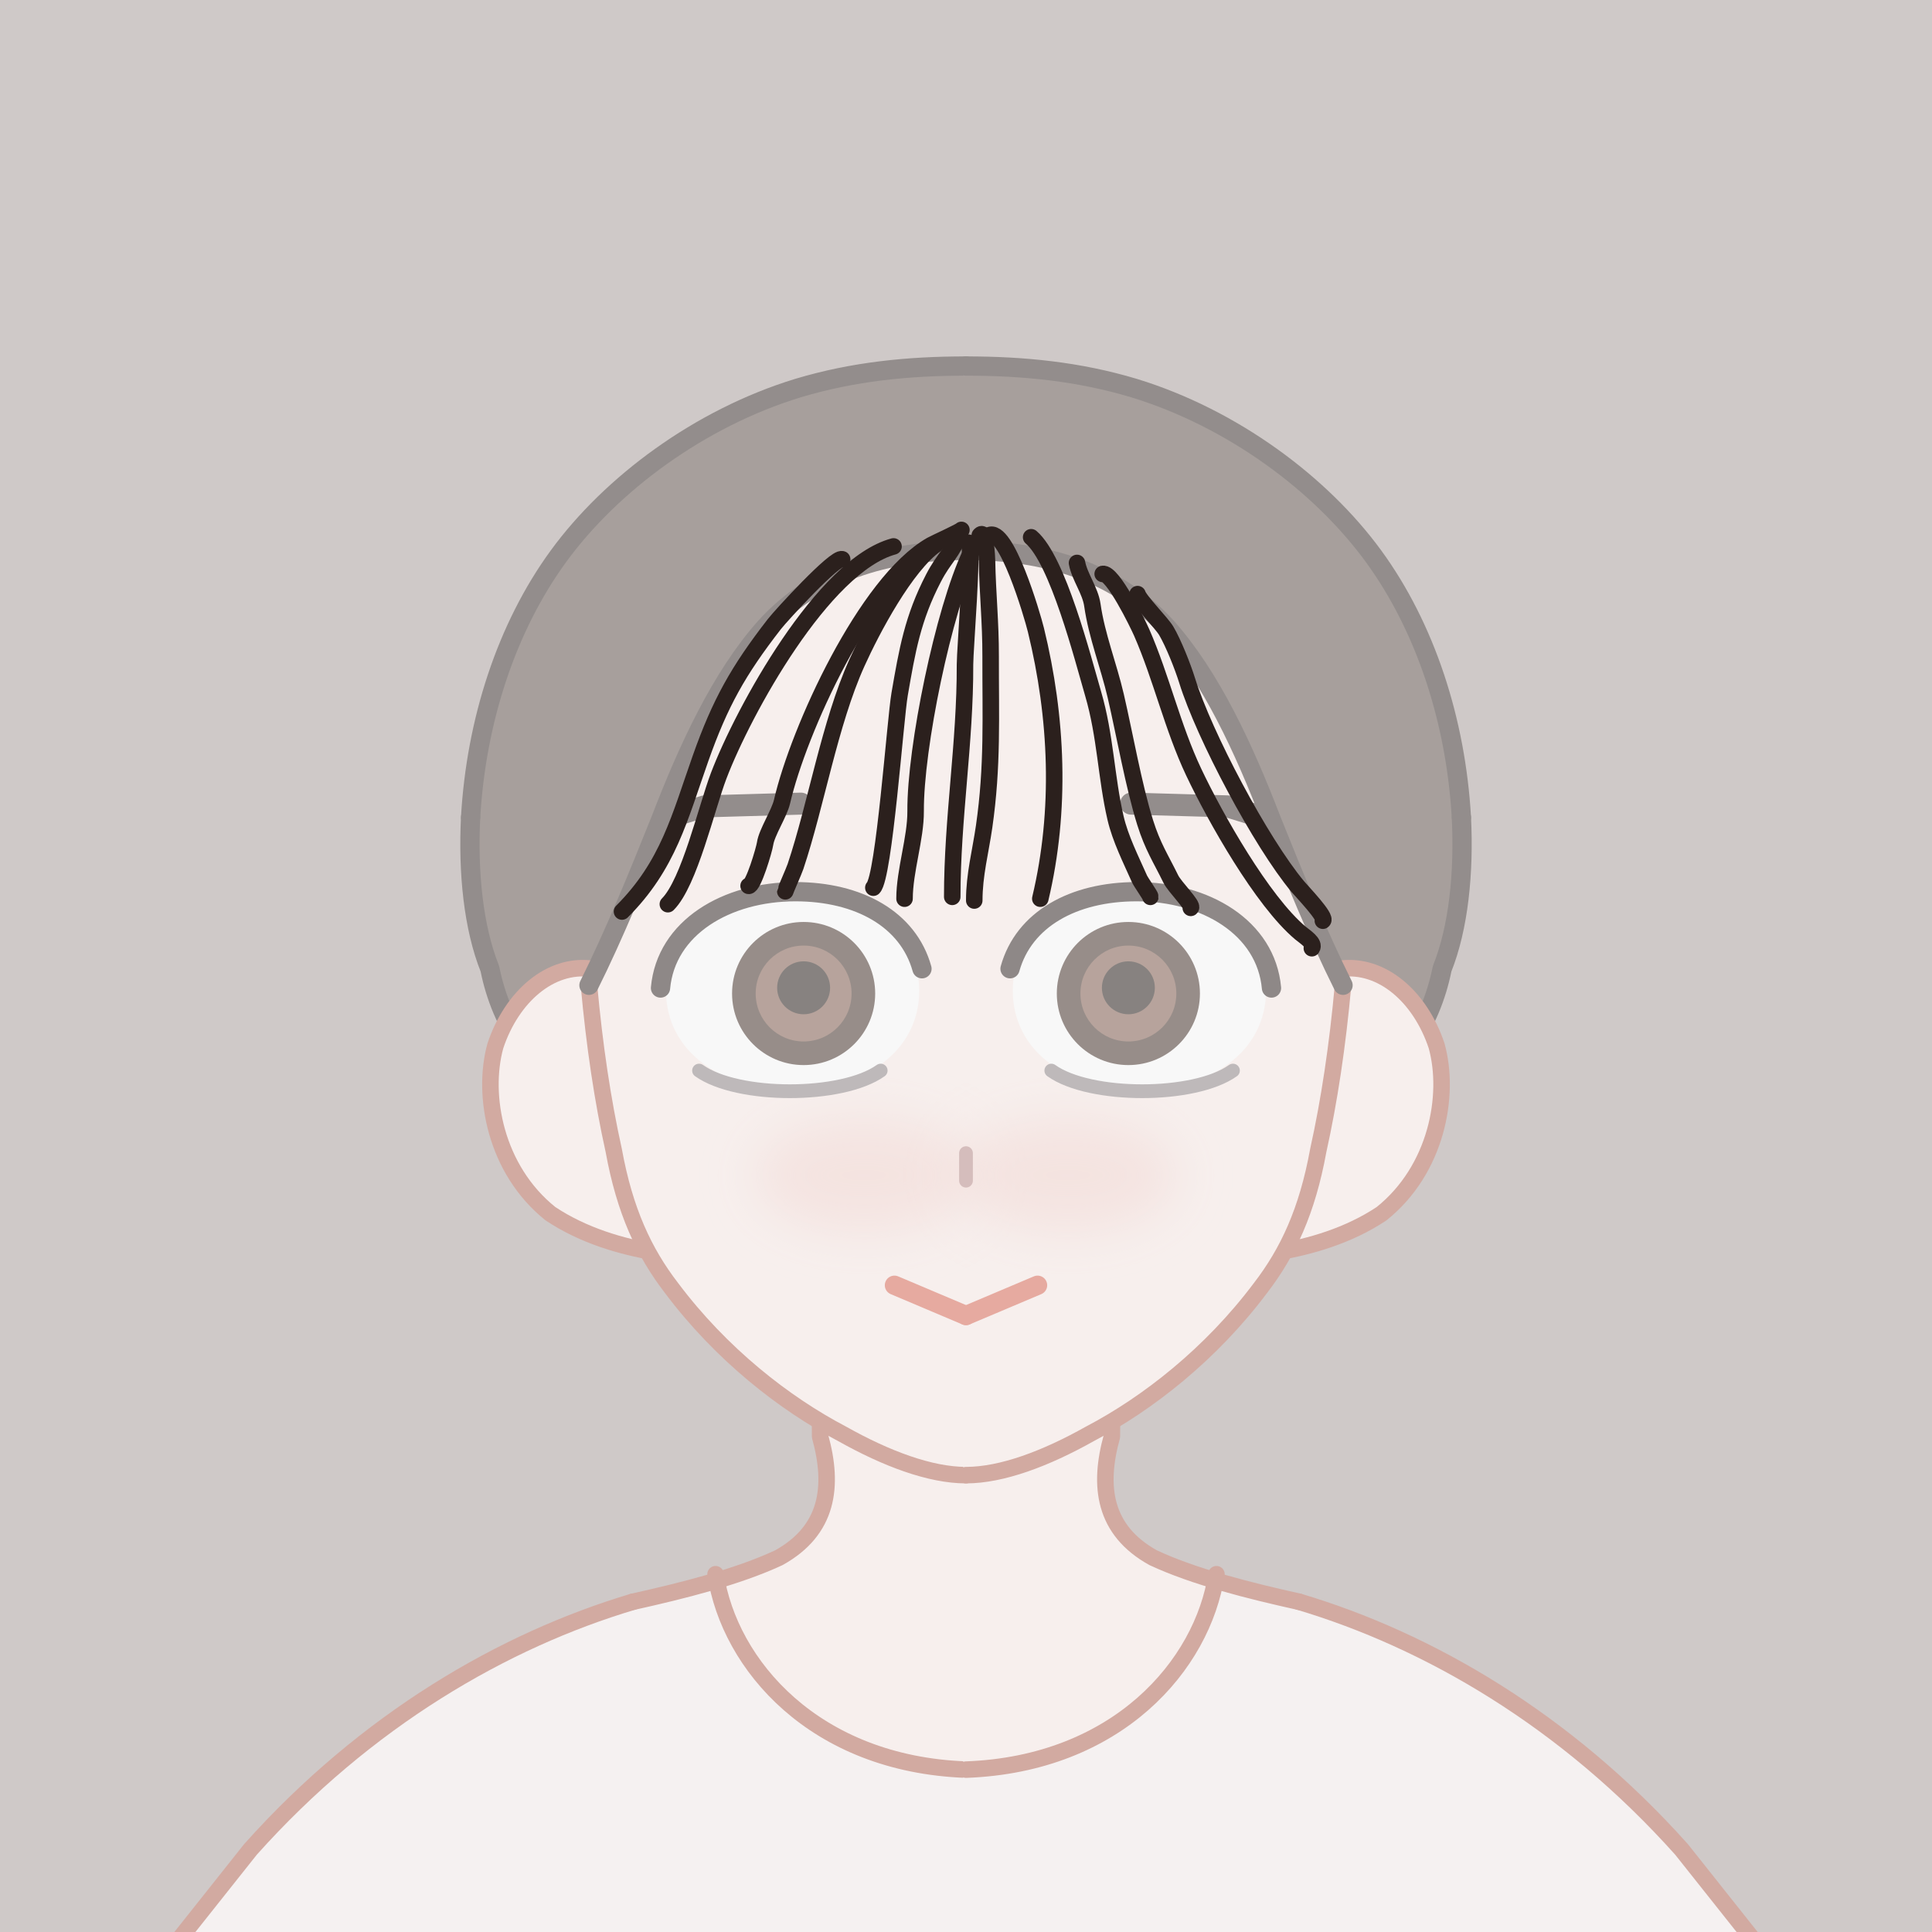
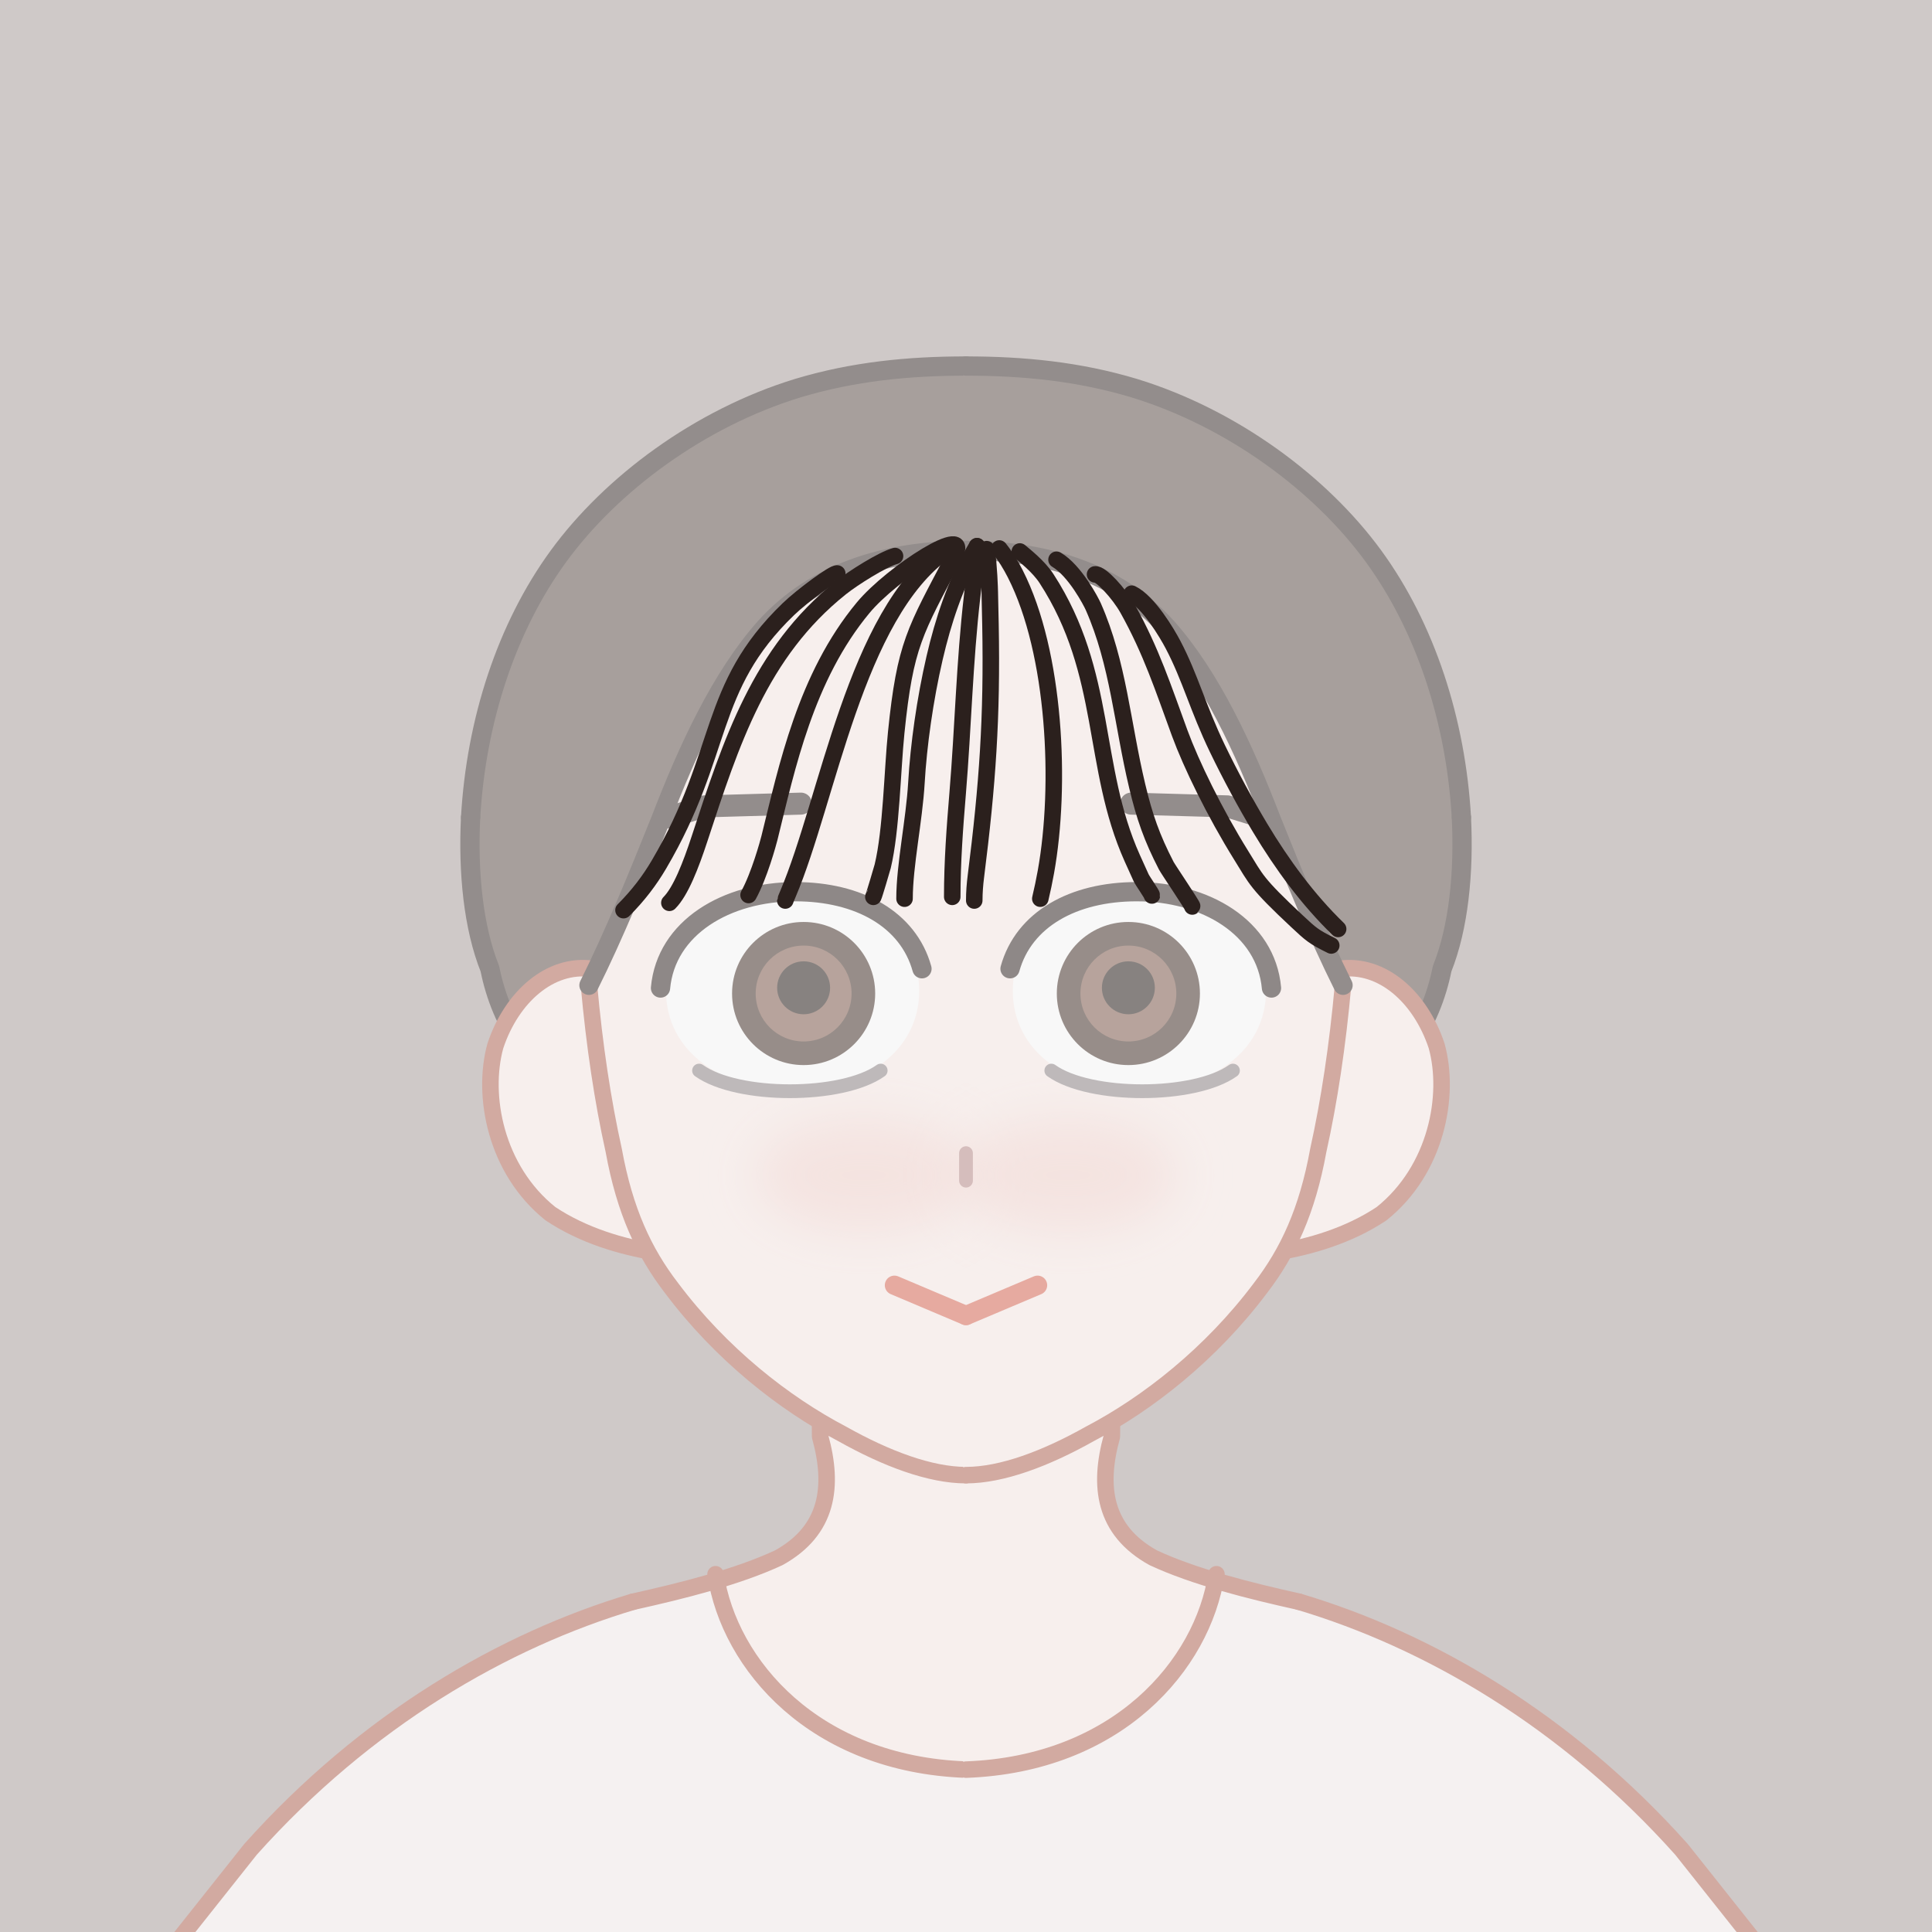
<svg xmlns="http://www.w3.org/2000/svg" width="702" height="702" viewBox="0 0 702 702">
  <defs>
-     <clipPath id="clip-path-1">
+     <clipPath id="clip-path-5">
      <path d="M242 389.2 L386 389.2 L386 464.8 L242 464.8 Z" />
    </clipPath>
    <filter id="filter-1" filterUnits="userSpaceOnUse" x="245" y="377" width="138" height="100" color-interpolation-filters="sRGB">
      <feGaussianBlur in="SourceGraphic" stdDeviation="9" color-interpolation-filters="linearRGB" />
    </filter>
-     <clipPath id="clip-path-2">
+     <clipPath id="clip-path-6">
      <path d="M460 389.2 L316 389.2 L316 464.8 L460 464.8 Z" />
    </clipPath>
    <filter id="filter-2" filterUnits="userSpaceOnUse" x="319" y="377" width="138" height="100" color-interpolation-filters="sRGB">
      <feGaussianBlur in="SourceGraphic" stdDeviation="9" color-interpolation-filters="linearRGB" />
    </filter>
-     <clipPath id="clip-path-3">
+     <clipPath id="clip-path-7">
      <path d="M242 360 C242 338 262 326 288 326 C314 326 334 338 334 360 C334 382 314 396 288 396 C262 396 242 382 242 360 Z" />
    </clipPath>
-     <clipPath id="clip-path-4">
+     <clipPath id="clip-path-8">
      <path d="M460 360 C460 338 440 326 414 326 C388 326 368 338 368 360 C368 382 388 396 414 396 C440 396 460 382 460 360 Z" />
    </clipPath>
  </defs>
  <g id="_ref">
    <g opacity="0.5">
      <rect x="0" y="0" width="702" height="702" fill="#ada19f" />
      <g data-layer="body">
        <g>
          <path d="M260 573 L230 582 C183 596 133 625 91 672 L60 712 L352 712 L352 643 C296 641 265 605 260 573 Z" fill="#f9f2f1" />
          <path d="M296 490 L298 522 C303 540 301 556 283 566 L260 573 C265 605 296 641 352 643 L352 490 Z" fill="#fdeeea" />
          <path d="M230 582 C183 596 133 625 91 672 L64 706" fill="none" stroke="#b46352" stroke-width="6" stroke-linecap="round" stroke-linejoin="round" />
          <path d="M296 500 C298 510 298 516 298 522 C303 540 301 556 283 566 C268 573 248 578 230 582" fill="none" stroke="#b46352" stroke-width="6" stroke-linecap="round" stroke-linejoin="round" />
          <path d="M260 572 C265 605 296 641 351 643" fill="none" stroke="#b46352" stroke-width="6" stroke-linecap="round" stroke-linejoin="round" />
        </g>
        <g>
          <path d="M442 573 L472 582 C519 596 569 625 611 672 L642 712 L350 712 L350 643 C406 641 437 605 442 573 Z" fill="#f9f2f1" />
          <path d="M406 490 L404 522 C399 540 401 556 419 566 L442 573 C437 605 406 641 350 643 L350 490 Z" fill="#fdeeea" />
          <path d="M472 582 C519 596 569 625 611 672 L638 706" fill="none" stroke="#b46352" stroke-width="6" stroke-linecap="round" stroke-linejoin="round" />
          <path d="M406 500 C404 510 404 516 404 522 C399 540 401 556 419 566 C434 573 454 578 472 582" fill="none" stroke="#b46352" stroke-width="6" stroke-linecap="round" stroke-linejoin="round" />
          <path d="M442 572 C437 605 406 641 351 643" fill="none" stroke="#b46352" stroke-width="6" stroke-linecap="round" stroke-linejoin="round" />
        </g>
      </g>
      <g data-layer="hairBase">
        <g>
          <path d="M352 133 L351 133 C330 133 310 135 290 141 C254 152 222 176 203 202 C184 228 173 262 171 297 C170 317 172 337 178 352 C180 362 184 372 190 380 L198 386 L352 386 Z" fill="#5d4e48" />
          <path d="M351 133 C330 133 310 135 290 141 C254 152 222 176 203 202 C184 228 173 262 171 297" fill="none" stroke="#352a27" stroke-width="7" stroke-linecap="round" stroke-linejoin="round" />
          <path d="M171 297 C170 317 172 337 178 352 C180 362 184 372 190 380" fill="none" stroke="#352a27" stroke-width="7" stroke-linecap="round" stroke-linejoin="round" />
        </g>
        <g>
          <path d="M350 133 L351 133 C372 133 392 135 412 141 C448 152 480 176 499 202 C518 228 529 262 531 297 C532 317 530 337 524 352 C522 362 518 372 512 380 L504 386 L350 386 Z" fill="#5d4e48" />
          <path d="M351 133 C372 133 392 135 412 141 C448 152 480 176 499 202 C518 228 529 262 531 297" fill="none" stroke="#352a27" stroke-width="7" stroke-linecap="round" stroke-linejoin="round" />
          <path d="M531 297 C532 317 530 337 524 352 C522 362 518 372 512 380" fill="none" stroke="#352a27" stroke-width="7" stroke-linecap="round" stroke-linejoin="round" />
        </g>
      </g>
      <g data-layer="ear">
        <g>
          <path d="M215 352 C200 350 186 362 180 380 C175 398 180 425 200 441 C212 449 226 453 238 455 L225 380 Z" fill="#fdeeea" />
          <path d="M215 352 C200 350 186 362 180 380 C175 398 180 425 200 441 C212 449 226 453 238 455" fill="none" stroke="#b46352" stroke-width="6" stroke-linecap="round" stroke-linejoin="round" />
        </g>
        <g>
          <path d="M487 352 C502 350 516 362 522 380 C527 398 522 425 502 441 C490 449 476 453 464 455 L477 380 Z" fill="#fdeeea" />
          <path d="M487 352 C502 350 516 362 522 380 C527 398 522 425 502 441 C490 449 476 453 464 455" fill="none" stroke="#b46352" stroke-width="6" stroke-linecap="round" stroke-linejoin="round" />
        </g>
      </g>
      <g data-layer="face">
        <g>
          <path d="M352 200 L351 200 C322 200 296 208 278 228 C262 246 250 272 240 298 C232 318 223 340 214 358 C216 380 219 400 223 418 C227 440 234 455 244 468 C262 492 285 510 306 521 C322 530 338 536 351 536 L352 536 Z" fill="#fdeeea" />
          <path d="M214 358 C216 380 219 400 223 418 C227 440 234 455 244 468 C262 492 285 510 306 521 C322 530 338 536 351 536" fill="none" stroke="#b46352" stroke-width="6" stroke-linecap="round" stroke-linejoin="round" />
        </g>
        <g>
          <path d="M350 200 L351 200 C380 200 406 208 424 228 C440 246 452 272 462 298 C470 318 479 340 488 358 C486 380 483 400 479 418 C475 440 468 455 458 468 C440 492 417 510 396 521 C380 530 364 536 351 536 L350 536 Z" fill="#fdeeea" />
          <path d="M488 358 C486 380 483 400 479 418 C475 440 468 455 458 468 C440 492 417 510 396 521 C380 530 364 536 351 536" fill="none" stroke="#b46352" stroke-width="6" stroke-linecap="round" stroke-linejoin="round" />
        </g>
      </g>
      <g data-layer="makeup">
-         <g clip-path="url(#clip-path-1)">
+         <g clip-path="url(#clip-path-5)">
          <g filter="url(#filter-1)">
            <ellipse cx="314" cy="427" rx="40" ry="21" fill="#f3bfb8" opacity="0.5" />
          </g>
        </g>
-         <g clip-path="url(#clip-path-2)">
+         <g clip-path="url(#clip-path-6)">
          <g filter="url(#filter-2)">
            <ellipse cx="388" cy="427" rx="40" ry="21" fill="#f3bfb8" opacity="0.5" />
          </g>
        </g>
      </g>
      <g data-layer="mouth">
        <line x1="325" y1="467" x2="351" y2="478" fill="none" stroke="#dc6450" stroke-width="7" stroke-linecap="round" stroke-linejoin="round" />
        <line x1="377" y1="467" x2="351" y2="478" fill="none" stroke="#dc6450" stroke-width="7" stroke-linecap="round" stroke-linejoin="round" />
        <line x1="351" y1="419" x2="351" y2="429" fill="none" stroke="#b98a88" stroke-width="5" stroke-linecap="round" />
      </g>
      <g data-layer="eye">
        <path d="M242 360 C242 338 262 326 288 326 C314 326 334 338 334 360 C334 382 314 396 288 396 C262 396 242 382 242 360 Z" fill="#ffffff" />
-         <g clip-path="url(#clip-path-3)">
+         <g clip-path="url(#clip-path-7)">
          <g>
            <circle cx="292" cy="361" r="26" fill="#3e2a22" />
            <circle cx="292" cy="361" r="17.42" fill="#7e5647" />
            <circle cx="292" cy="358.92" r="9.62" fill="#1e1410" />
          </g>
        </g>
        <g>
          <path d="M254 389 C268 399 306 399 320 389" fill="none" stroke="#8b8284" stroke-width="5" stroke-linecap="round" />
          <path d="M240 359 C242 337 264 324 289 324 C312 324 330 334 335 352" fill="none" stroke="#2b201d" stroke-width="7" stroke-linecap="round" stroke-linejoin="round" />
        </g>
        <g>
          <path d="M460 360 C460 338 440 326 414 326 C388 326 368 338 368 360 C368 382 388 396 414 396 C440 396 460 382 460 360 Z" fill="#ffffff" />
-           <g clip-path="url(#clip-path-4)">
+           <g clip-path="url(#clip-path-8)">
            <g>
              <circle cx="410" cy="361" r="26" fill="#3e2a22" />
              <circle cx="410" cy="361" r="17.42" fill="#7e5647" />
              <circle cx="410" cy="358.92" r="9.62" fill="#1e1410" />
            </g>
          </g>
          <g>
            <path d="M448 389 C434 399 396 399 382 389" fill="none" stroke="#8b8284" stroke-width="5" stroke-linecap="round" />
            <path d="M462 359 C460 337 438 324 413 324 C390 324 372 334 367 352" fill="none" stroke="#2b201d" stroke-width="7" stroke-linecap="round" stroke-linejoin="round" />
          </g>
        </g>
      </g>
      <g data-layer="hairLine">
        <path d="M351 200 C322 200 296 208 278 228 C262 246 250 272 240 298 C232 318 223 340 214 358" fill="none" stroke="#352a27" stroke-width="7" stroke-linecap="round" stroke-linejoin="round" />
        <path d="M351 200 C380 200 406 208 424 228 C440 246 452 272 462 298 C470 318 479 340 488 358" fill="none" stroke="#352a27" stroke-width="7" stroke-linecap="round" stroke-linejoin="round" />
      </g>
      <g data-layer="brow">
        <polyline points="243,297 256,293 291,292" fill="none" stroke="#352a27" stroke-width="8" stroke-linecap="round" stroke-linejoin="round" />
        <polyline points="459,297 446,293 411,292" fill="none" stroke="#352a27" stroke-width="8" stroke-linecap="round" stroke-linejoin="round" />
      </g>
    </g>
  </g>
  <g id="full">
-     <path d="M317.334 322.543 C321.255 318.622 325.297 261.378 326.886 252.212 C329.642 236.313 331.613 224.654 339.201 210.028 C343.22 202.28 345.868 201.523 349.334 192.543 C349.079 193.052 339.562 197.369 338.365 198.052 C314.633 211.607 290.156 265.268 284.155 291.274 C283.162 295.576 278.579 302.485 278 306.543 C277.697 308.672 273.692 322.215 272 321.876" fill="none" stroke="#2b201d" stroke-width="6" stroke-linecap="round" stroke-linejoin="round" />
-     <path d="M356 197.21 C354.781 196.397 352.912 200.542 352.642 201.111 C342.816 221.818 332.54 271.73 332.695 294.753 C332.761 304.543 328.667 316.449 328.667 326.543" fill="none" stroke="#2b201d" stroke-width="6" stroke-linecap="round" stroke-linejoin="round" />
-     <path d="M346 325.876 C346 297.253 350.732 270.042 350.637 241.45 C350.62 236.101 353.752 198.611 352 197.21" fill="none" stroke="#2b201d" stroke-width="6" stroke-linecap="round" stroke-linejoin="round" />
-     <path d="M354 327.21 C354 317.828 356.269 309.49 357.588 300.345 C360.777 278.227 359.899 260.295 359.952 238.468 C359.982 226.145 358.841 215.428 358.636 203.861 C358.612 202.512 358.163 191.84 356 194.543" fill="none" stroke="#2b201d" stroke-width="6" stroke-linecap="round" stroke-linejoin="round" />
-     <path d="M378 326.543 C385.654 294.398 384.188 260.693 376.395 228.864 C375.033 223.301 365.515 191.109 359.334 194.543" fill="none" stroke="#2b201d" stroke-width="6" stroke-linecap="round" stroke-linejoin="round" />
-     <path d="M374.667 195.21 C384.373 203.53 393.392 239.043 397.202 252.082 C401.675 267.389 401.906 282.431 405.334 297.21 C407.075 304.717 410.933 312.338 414.028 319.325 C414.584 320.581 418.098 325.487 418 325.876" fill="none" stroke="#2b201d" stroke-width="6" stroke-linecap="round" stroke-linejoin="round" />
-     <path d="M391.334 204.543 C392.287 209.629 396.165 214.566 396.916 219.847 C398.502 231.004 402.875 241.954 405.408 252.864 C408.671 266.923 411.917 285.539 416.112 298.915 C418.824 307.561 421.761 311.932 425.445 319.44 C426.859 322.323 433.746 329.014 432.667 329.876" fill="none" stroke="#2b201d" stroke-width="6" stroke-linecap="round" stroke-linejoin="round" />
-     <path d="M400.667 208.543 C404.297 207.817 413.479 226.725 414.858 229.88 C422.038 246.313 426.044 264.268 433.714 280.501 C441.587 297.165 458.672 327.366 472.469 338.988 C474.103 340.363 477.903 342.689 476.667 344.543" fill="none" stroke="#2b201d" stroke-width="6" stroke-linecap="round" stroke-linejoin="round" />
-     <path d="M413.334 215.876 C414.009 218.24 422.061 226.333 423.766 229.226 C426.384 233.67 429.785 242.247 431.333 247.234 C437.528 267.189 458.204 306.167 471.537 322.122 C473.103 323.997 482.253 333.486 480.667 334.543" fill="none" stroke="#2b201d" stroke-width="6" stroke-linecap="round" stroke-linejoin="round" />
-     <path d="M340 197.876 C329.025 205.624 316.82 228.727 311.311 240.947 C301.477 262.761 296.505 292.626 289.047 314.849 C288.478 316.542 285.334 323.614 285.334 323.876" fill="none" stroke="#2b201d" stroke-width="6" stroke-linecap="round" stroke-linejoin="round" />
-     <path d="M324.667 198.543 C299.097 205.517 270.146 258.177 261.119 281.922 C256.741 293.437 250.477 320.733 242.667 328.543" fill="none" stroke="#2b201d" stroke-width="6" stroke-linecap="round" stroke-linejoin="round" />
-     <path d="M306 203.21 C303.522 202.148 283.903 223.506 281.374 226.762 C268.249 243.658 261.645 255.461 254.576 275.461 C246.921 297.12 242.839 314.371 226 331.21" fill="none" stroke="#2b201d" stroke-width="6" stroke-linecap="round" stroke-linejoin="round" />
+     <path d="M317.334 325.876 C317.551 325.659 320.603 315.306 320.736 314.752 C323.89 301.657 324.227 280.038 325.641 266.18 C328.904 234.185 332.367 229.401 346.758 202.12 C353.513 189.313 324.14 208.157 313.631 220.816 C292.738 245.984 285.947 278.761 279.568 304.525 C279.167 306.146 275.89 318.157 272 325.209" fill="none" stroke="#2b201d" stroke-width="6" stroke-linecap="round" stroke-linejoin="round" />
+     <path d="M355 198.46 C354.617 199.091 354.247 199.724 353.89 200.352 C347.112 212.307 342.679 225.74 339.589 239.065 C336.095 254.136 333.77 270.811 332.986 284.438 C332.203 298.044 328.667 314.422 328.667 326.543" fill="none" stroke="#2b201d" stroke-width="6" stroke-linecap="round" stroke-linejoin="round" />
+     <path d="M346 325.876 C346 313.141 346.937 300.686 347.968 288.265 C349.969 264.174 350.454 240.64 353.234 216.628 C354.085 209.28 354.852 202.242 355 198.46" fill="none" stroke="#2b201d" stroke-width="6" stroke-linecap="round" stroke-linejoin="round" />
+     <path d="M354 327.21 C354 324.2 354.233 321.298 354.594 318.443 C358.818 284.999 360.533 260.737 359.89 226.886 C359.833 223.891 359.743 221.15 359.636 215.111 C359.612 213.762 359.39 206.157 358.5 199.543" fill="none" stroke="#2b201d" stroke-width="6" stroke-linecap="round" stroke-linejoin="round" />
+     <path d="M378 326.543 C378.772 323.303 379.45 320.047 380.039 316.778 C385.68 285.48 383.513 237.227 368.926 208.544 C367.249 205.248 365.303 202.043 363.084 199.293" fill="none" stroke="#2b201d" stroke-width="6" stroke-linecap="round" stroke-linejoin="round" />
+     <path d="M343.5 200.209 C310.722 223.35 300.917 290.41 286.311 324.797 C285.752 326.113 285.334 327.114 285.334 327.209" fill="none" stroke="#2b201d" stroke-width="6" stroke-linecap="round" stroke-linejoin="round" />
+     <path d="M370.552 200.379 C372.031 201.647 377.341 205.735 380.259 210.235 C402.638 244.745 396.48 278.556 411.407 311.814 C412.479 314.204 413.57 316.552 414.58 318.832 C415.136 320.082 418.65 324.992 418.552 325.382" fill="none" stroke="#2b201d" stroke-width="6" stroke-linecap="round" stroke-linejoin="round" />
+     <path d="M383.886 203.376 C390.675 207.402 396.507 218.736 397.245 220.409 C406.346 241.017 407.793 262.916 413.213 285.627 C415.878 296.794 418.495 304.343 423.765 314.548 C424.441 315.857 433.472 329.178 433.219 329.382" fill="none" stroke="#2b201d" stroke-width="6" stroke-linecap="round" stroke-linejoin="round" />
+     <path d="M397.886 208.709 C399.893 208.311 406.597 215.58 409.741 221.202 C418.284 236.478 422.731 250.223 428.637 266.329 C432.806 277.699 441.347 295.295 450.995 310.796 C456.531 319.689 456.32 320.758 471.295 334.765 C476.341 339.485 477.341 340.402 483.719 343.542" fill="none" stroke="#2b201d" stroke-width="6" stroke-linecap="round" stroke-linejoin="round" />
+     <path d="M411.219 215.716 C417.341 218.735 424.024 230.044 426.269 234.326 C432.487 246.179 435.232 257.238 442.374 272.047 C447.014 281.667 452.485 291.842 457.905 300.874 C465.826 314.073 475.14 326.797 486.219 337.542" fill="none" stroke="#2b201d" stroke-width="6" stroke-linecap="round" stroke-linejoin="round" />
+     <path d="M325.219 202.042 C320.711 203.273 310.098 209.923 305.508 213.584 C276.063 237.07 265.617 269.932 254.211 304.679 C251.008 314.436 247.327 323.934 243.219 328.042" fill="none" stroke="#2b201d" stroke-width="6" stroke-linecap="round" stroke-linejoin="round" />
+     <path d="M304.219 208.379 C303.168 207.93 291.628 216.353 286.434 221.364 C256.675 250.068 263.502 273.196 239.42 314.142 C236.094 319.798 231.987 325.277 226.552 330.712" fill="none" stroke="#2b201d" stroke-width="6" stroke-linecap="round" stroke-linejoin="round" />
  </g>
</svg>
